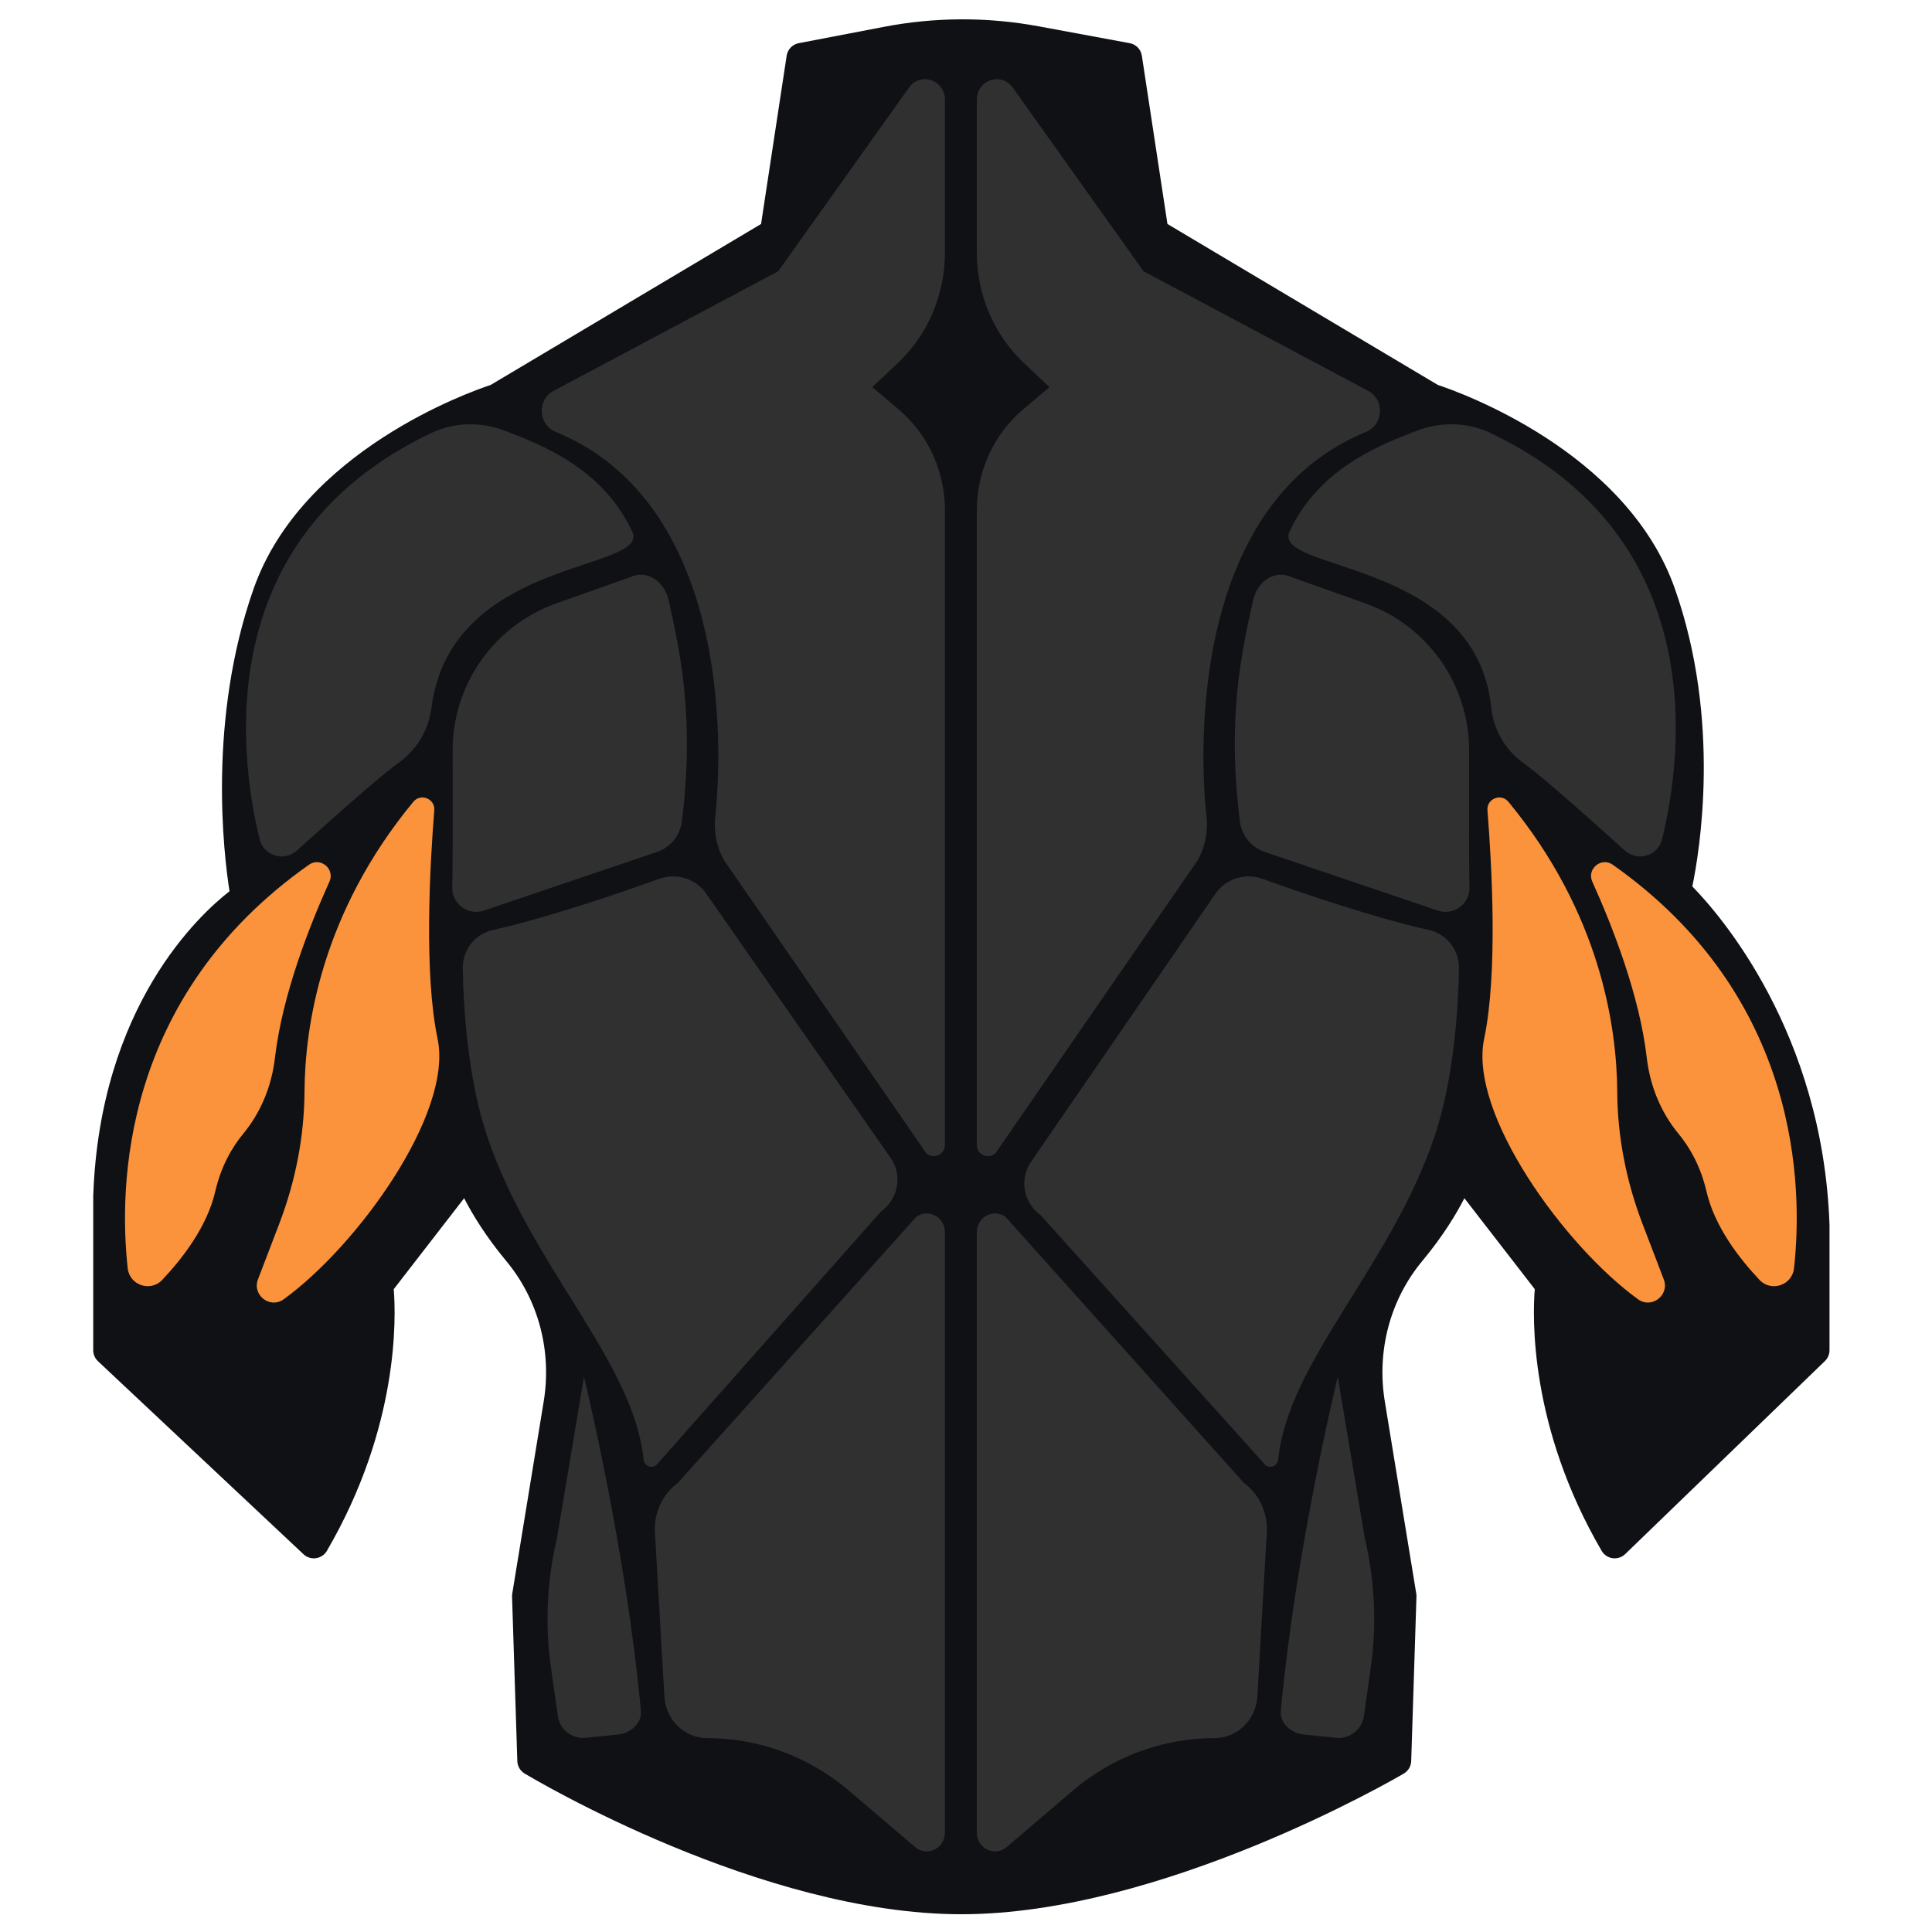
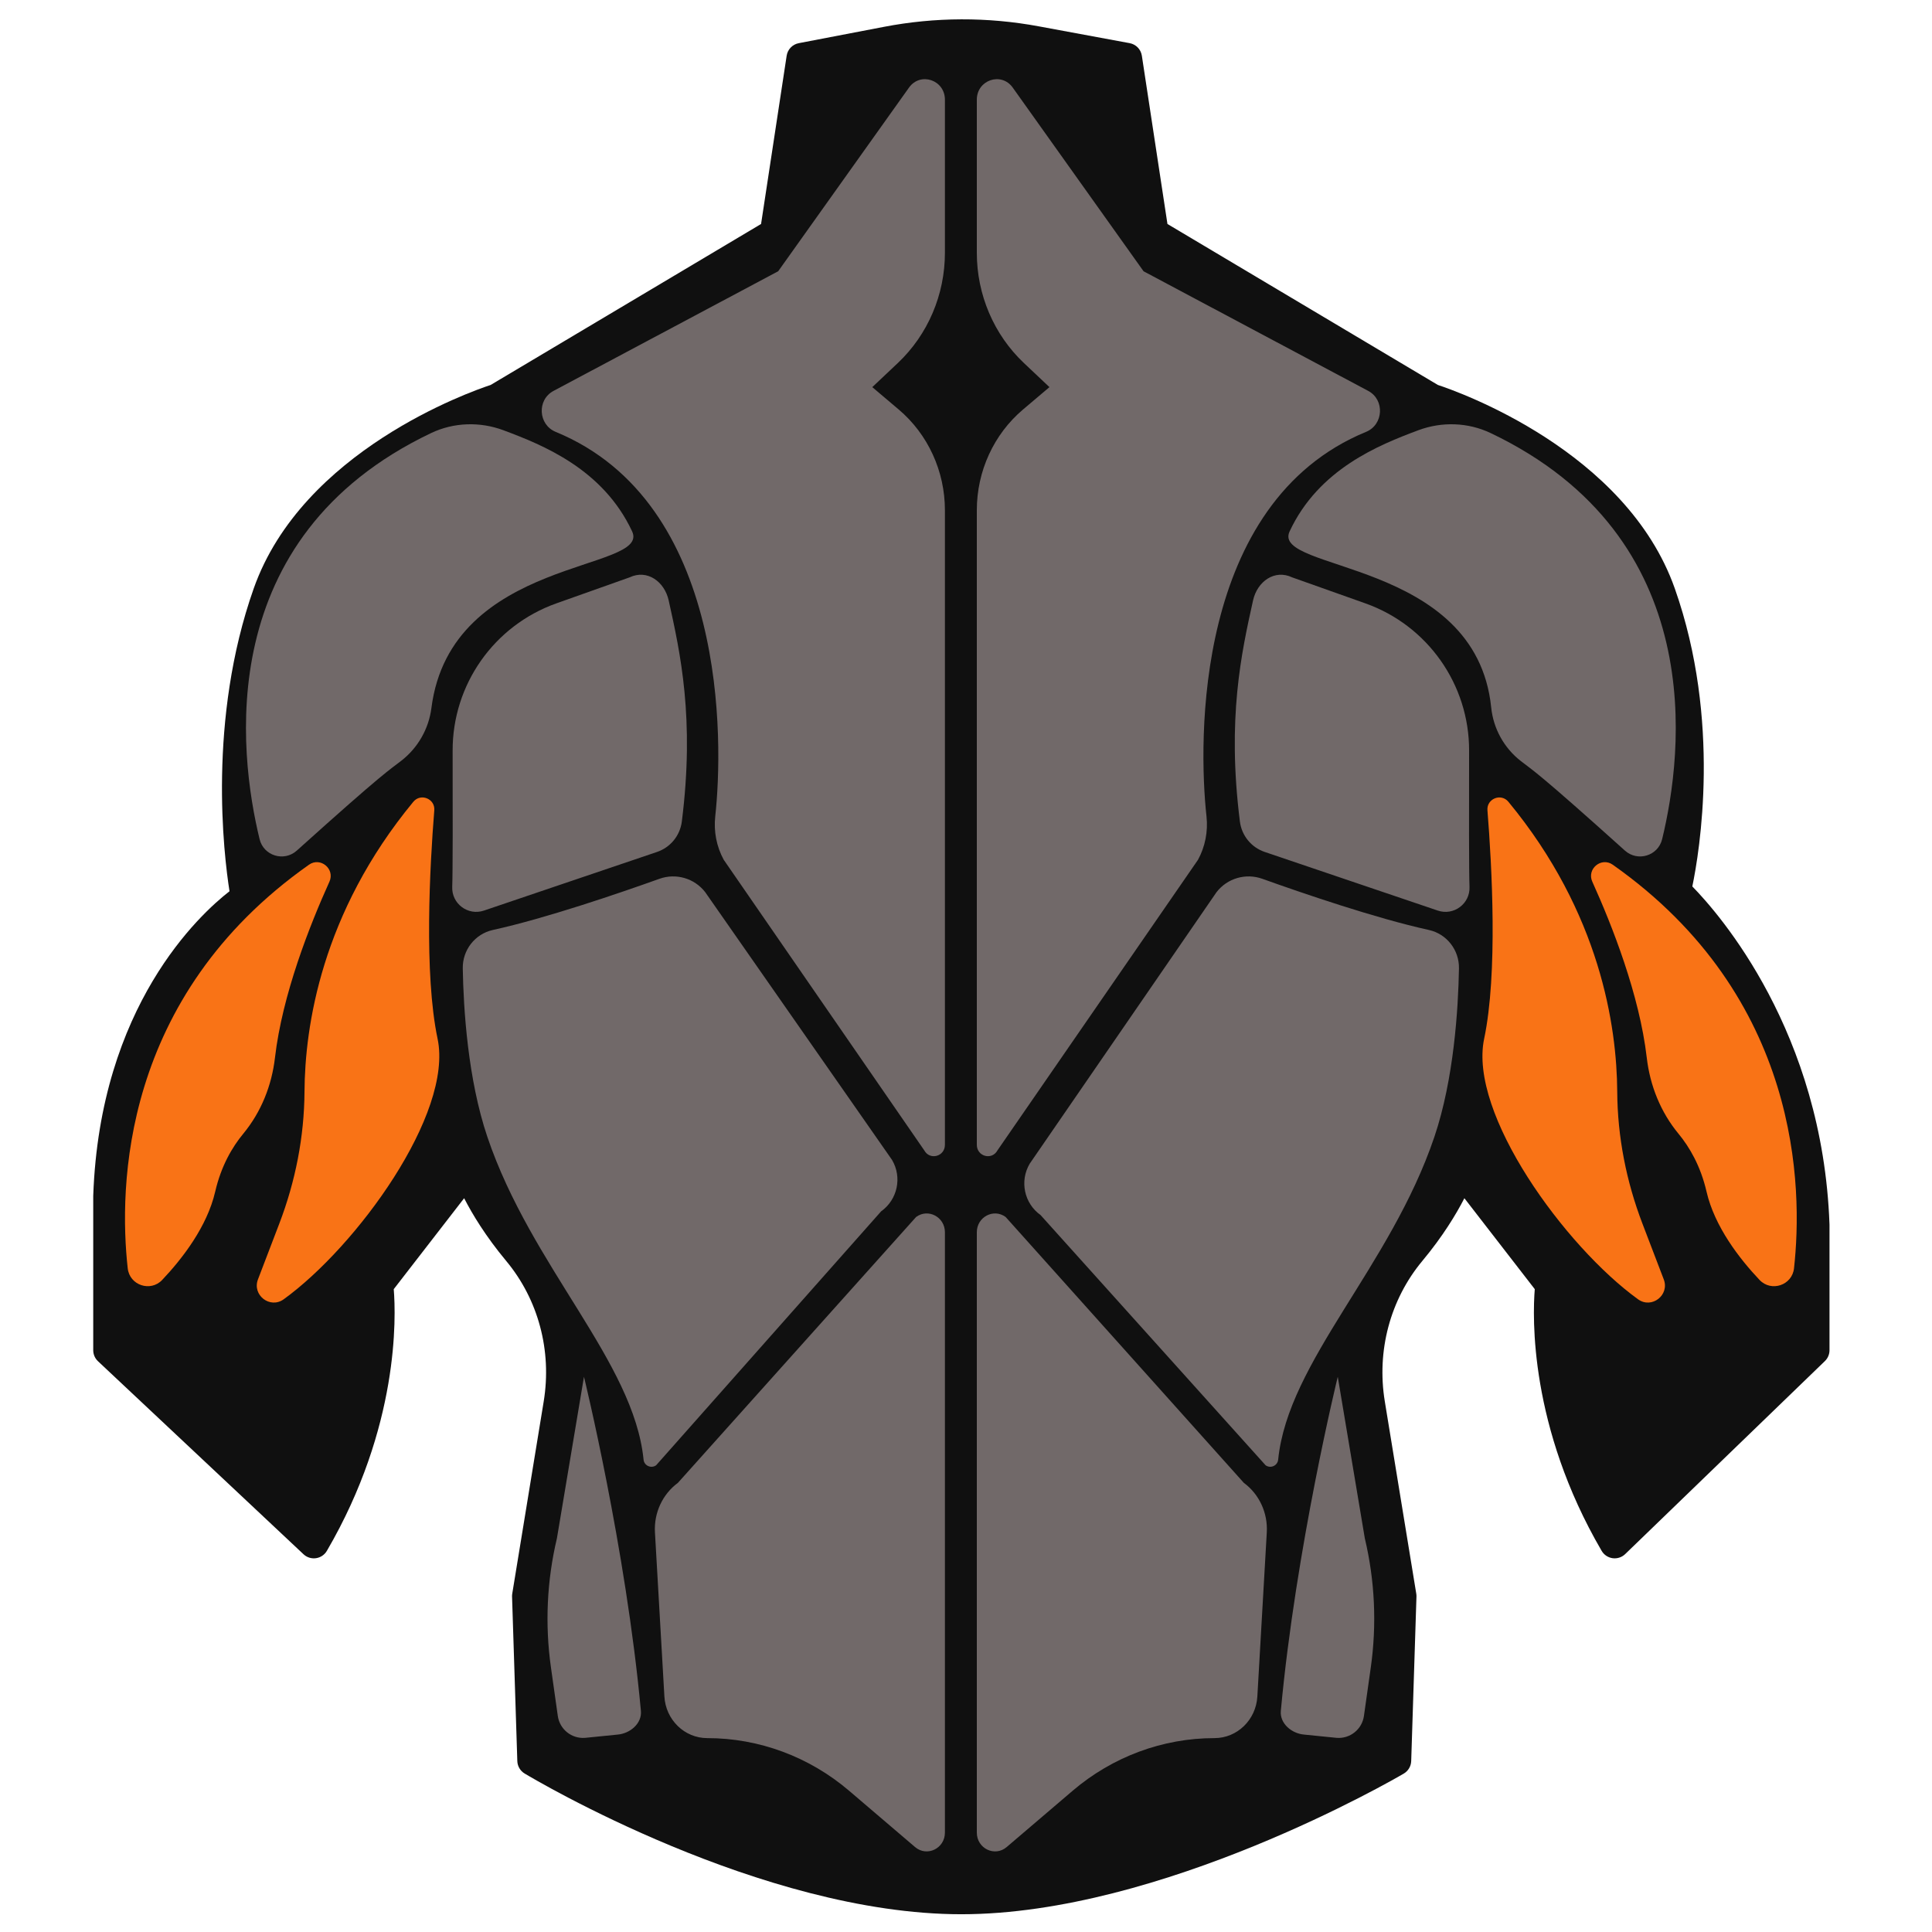
<svg xmlns="http://www.w3.org/2000/svg" version="1.1" width="512" height="512" x="0" y="0" viewBox="0 0 512 512" style="enable-background:new 0 0 512 512" xml:space="preserve" class="">
  <g>
-     <path fill="#0f1115" d="M254.771 507.294c-53.055 0-113.205-35.77-115.739-37.292a3.996 3.996 0 0 1-1.938-3.301l-1.394-43.587a3.993 3.993 0 0 1 .051-.773l8.339-50.958c2.197-13.428-1.431-26.998-9.952-37.231-5.459-6.555-8.987-12.426-11.137-16.613l-18.654 24.101c.594 7.312 1.471 36.451-17.722 69.353a3.994 3.994 0 0 1-2.88 1.942 3.99 3.99 0 0 1-3.313-1.042L25.969 360.74a4.003 4.003 0 0 1-1.262-2.916v-40.857c0-.048.001-.095.003-.143 1.795-50.276 28.202-74.486 36.112-80.635-1.533-9.755-5.849-45.496 6.415-80.234 12.891-36.517 57.436-52.173 62.786-53.936l71.668-42.661 6.781-44.589a3.999 3.999 0 0 1 3.201-3.327l22.57-4.328a110.461 110.461 0 0 1 41.055-.133l24.079 4.456a4 4 0 0 1 3.227 3.332l6.782 44.589 71.667 42.661c5.346 1.761 49.896 17.417 62.786 53.936 12.374 35.051 6.543 69.822 4.645 78.962 7.206 7.366 34.528 38.557 36.35 89.554.002.047.003.095.003.143v33.211c0 1.085-.44 2.123-1.221 2.876l-52.929 51.152a4.01 4.01 0 0 1-3.326 1.087 4.006 4.006 0 0 1-2.908-1.947c-19.192-32.901-18.316-62.04-17.723-69.353l-18.653-24.101c-2.149 4.188-5.678 10.059-11.136 16.613-8.523 10.233-12.151 23.803-9.954 37.231l8.339 50.958c.042.255.059.515.051.773l-1.394 43.587a4 4 0 0 1-1.976 3.323c-2.596 1.522-64.204 37.27-117.236 37.27z" opacity="1" data-original="#484f69" class="" />
-     <path fill="#303030" d="M250.413 26.421v40.573c0 11.104-4.525 21.699-12.471 29.202l-6.777 6.398 7.004 5.929c7.752 6.562 12.244 16.354 12.244 26.69v168.175c0 3.098-3.995 4.176-5.469 1.476L191.8 227.859c-1.911-3.499-2.69-7.526-2.253-11.515 2.17-19.774 3.316-83.149-42.294-101.898-4.63-1.903-4.992-8.496-.563-10.854l59.534-31.704 34.672-48.678c3.012-4.229 9.517-2.034 9.517 3.211z" opacity="1" data-original="#9fabce" class="" />
-     <path fill="#303030" d="M114.216 114.779c6.027-2.874 12.982-3.088 19.236-.746 10.423 3.903 26.356 10.267 34.07 26.796 5.011 10.738-48.043 6.593-53.194 46.803a21.079 21.079 0 0 1-7.894 13.904c-3.472 2.721-4.255 2.722-27.78 23.883-3.378 3.039-8.786 1.387-9.859-3.029-5.539-22.785-12.627-79.931 45.421-107.611z" opacity="1" data-original="#9fabce" class="" />
-     <path fill="#303030" d="M119.951 198.948a41.33 41.33 0 0 1 27.502-39.054l19.393-6.886c4.644-2.211 9.247 1.088 10.362 6.109 3.087 13.9 6.93 31.297 3.483 58.609a9.792 9.792 0 0 1-6.564 8.045l-45.876 15.542c-4.232 1.434-8.585-1.819-8.406-6.284.149-3.725.146-20.475.106-36.081zM130.617 246.451c-4.748 1.043-8.065 5.325-7.979 10.186.19 10.723 1.34 29.321 6.515 44.641 11.65 34.484 38.777 59.506 41.401 85.549.162 1.606 2.013 2.425 3.328 1.488l59.628-67.301a10.293 10.293 0 0 0 2.88-13.634l-49.51-70.957a10.748 10.748 0 0 0-12.118-3.535c-10.47 3.75-30.039 10.465-44.145 13.563z" opacity="1" data-original="#9fabce" class="" />
-     <path fill="#fb923c" d="M87.304 233.651c-5.229 11.56-12.506 29.993-14.433 46.643-.855 7.391-3.67 14.42-8.408 20.156-2.914 3.527-5.86 8.533-7.432 15.346-2.143 9.287-8.72 17.768-14.045 23.396-3.105 3.282-8.639 1.423-9.137-3.067-2.361-21.294-1.819-71.847 48.037-106.97 3.026-2.132 6.944 1.123 5.418 4.496zM109.536 212.481c1.953-2.366 5.8-.806 5.555 2.252-1.183 14.768-2.758 43.298.873 60.546 4.187 19.889-21.446 55.068-40.784 69.046-3.613 2.612-8.409-1.107-6.816-5.272l5.66-14.799c4.268-11.161 6.601-22.989 6.672-34.938.101-17.255 4.463-47.31 28.84-76.835z" opacity="1" data-original="#ff004f" class="" />
-     <path fill="#303030" d="M250.413 326.56v159.099c0 4.211-4.761 6.518-7.908 3.832l-17.475-14.912c-10.574-9.023-23.873-13.961-37.601-13.961-6.023 0-11.003-4.836-11.359-11.032l-2.501-43.492c-.297-5.161 2-10.117 6.082-13.123l63.126-70.459c3.196-2.354 7.636 0 7.636 4.048zM154.76 364.861s11.093 45.266 15.087 88.54c.308 3.334-2.865 6.013-6.203 6.285l-8.569.861a6.767 6.767 0 0 1-7.25-5.797l-1.822-12.884a92.127 92.127 0 0 1 1.588-34.205zM258.867 26.421v40.573c0 11.104 4.525 21.699 12.471 29.202l6.777 6.398-7.004 5.929c-7.752 6.562-12.244 16.354-12.244 26.69v168.175c0 3.098 3.995 4.176 5.469 1.476l53.144-77.005c1.911-3.499 2.69-7.526 2.253-11.515-2.17-19.774-3.316-83.149 42.294-101.898 4.63-1.903 4.992-8.496.564-10.854l-59.534-31.704-34.673-48.678c-3.012-4.229-9.517-2.034-9.517 3.211z" opacity="1" data-original="#9fabce" class="" />
-     <path fill="#303030" d="M395.064 114.779c-6.027-2.874-12.982-3.088-19.236-.746-10.423 3.903-26.356 10.267-34.07 26.796-5.001 10.716 49.38 7.184 53.425 46.654a20.651 20.651 0 0 0 7.853 14.203c3.317 2.578 4.502 2.967 27.589 23.733 3.378 3.039 8.786 1.387 9.859-3.029 5.54-22.785 12.628-79.931-45.42-107.611z" opacity="1" data-original="#9fabce" class="" />
-     <path fill="#303030" d="M389.328 198.948a41.33 41.33 0 0 0-27.502-39.054l-19.393-6.886c-4.643-2.211-9.247 1.088-10.362 6.109-3.087 13.9-6.93 31.297-3.483 58.609a9.792 9.792 0 0 0 6.564 8.045l45.876 15.542c4.232 1.434 8.585-1.819 8.406-6.284-.149-3.725-.145-20.475-.106-36.081zM378.663 246.451c4.748 1.043 8.065 5.325 7.979 10.186-.19 10.723-1.34 29.321-6.515 44.641-11.65 34.484-38.777 59.506-41.401 85.549-.162 1.606-2.013 2.425-3.328 1.488l-59.628-66.301a10.293 10.293 0 0 1-2.88-13.634l49.51-71.957a10.748 10.748 0 0 1 12.118-3.535c10.47 3.75 30.039 10.465 44.145 13.563z" opacity="1" data-original="#9fabce" class="" />
-     <path fill="#fb923c" d="M421.976 233.651c5.229 11.56 12.506 29.993 14.433 46.643.855 7.391 3.67 14.42 8.408 20.156 2.914 3.527 5.86 8.533 7.432 15.346 2.143 9.287 8.72 17.768 14.045 23.396 3.105 3.282 8.639 1.423 9.137-3.067 2.361-21.294 1.819-71.847-48.037-106.97-3.027-2.132-6.944 1.123-5.418 4.496zM399.743 212.481c-1.953-2.366-5.8-.806-5.555 2.252 1.183 14.768 2.758 43.298-.873 60.546-4.187 19.889 21.446 55.068 40.784 69.046 3.613 2.612 8.409-1.107 6.816-5.272l-5.66-14.799c-4.268-11.161-6.601-22.989-6.672-34.938-.1-17.255-4.462-47.31-28.84-76.835z" opacity="1" data-original="#ff004f" class="" />
-     <path fill="#303030" d="M258.867 326.56v159.099c0 4.211 4.761 6.518 7.908 3.832l17.475-14.912c10.574-9.023 23.872-13.961 37.602-13.961 6.023 0 11.003-4.836 11.359-11.032l2.501-43.492c.297-5.161-2-10.117-6.082-13.123l-63.126-70.459c-3.197-2.354-7.637 0-7.637 4.048zM354.52 364.861s-11.093 45.266-15.087 88.54c-.308 3.334 2.865 6.013 6.203 6.285l8.569.861a6.767 6.767 0 0 0 7.25-5.797l1.822-12.884a92.127 92.127 0 0 0-1.588-34.205z" opacity="1" data-original="#9fabce" class="" />
+     <path fill="#101010" d="M254.771 507.294c-53.055 0-113.205-35.77-115.739-37.292a3.996 3.996 0 0 1-1.938-3.301l-1.394-43.587a3.993 3.993 0 0 1 .051-.773l8.339-50.958c2.197-13.428-1.431-26.998-9.952-37.231-5.459-6.555-8.987-12.426-11.137-16.613l-18.654 24.101c.594 7.312 1.471 36.451-17.722 69.353a3.994 3.994 0 0 1-2.88 1.942 3.99 3.99 0 0 1-3.313-1.042L25.969 360.74a4.003 4.003 0 0 1-1.262-2.916v-40.857c0-.048.001-.095.003-.143 1.795-50.276 28.202-74.486 36.112-80.635-1.533-9.755-5.849-45.496 6.415-80.234 12.891-36.517 57.436-52.173 62.786-53.936l71.668-42.661 6.781-44.589a3.999 3.999 0 0 1 3.201-3.327l22.57-4.328a110.461 110.461 0 0 1 41.055-.133l24.079 4.456a4 4 0 0 1 3.227 3.332l6.782 44.589 71.667 42.661c5.346 1.761 49.896 17.417 62.786 53.936 12.374 35.051 6.543 69.822 4.645 78.962 7.206 7.366 34.528 38.557 36.35 89.554.002.047.003.095.003.143v33.211c0 1.085-.44 2.123-1.221 2.876l-52.929 51.152a4.01 4.01 0 0 1-3.326 1.087 4.006 4.006 0 0 1-2.908-1.947c-19.192-32.901-18.316-62.04-17.723-69.353l-18.653-24.101c-2.149 4.188-5.678 10.059-11.136 16.613-8.523 10.233-12.151 23.803-9.954 37.231l8.339 50.958c.042.255.059.515.051.773l-1.394 43.587a4 4 0 0 1-1.976 3.323c-2.596 1.522-64.204 37.27-117.236 37.27z" opacity="1" data-original="#484f69" class="" />
+     <path fill="#716969" d="M250.413 26.421v40.573c0 11.104-4.525 21.699-12.471 29.202l-6.777 6.398 7.004 5.929c7.752 6.562 12.244 16.354 12.244 26.69v168.175c0 3.098-3.995 4.176-5.469 1.476L191.8 227.859c-1.911-3.499-2.69-7.526-2.253-11.515 2.17-19.774 3.316-83.149-42.294-101.898-4.63-1.903-4.992-8.496-.563-10.854l59.534-31.704 34.672-48.678c3.012-4.229 9.517-2.034 9.517 3.211z" opacity="1" data-original="#9fabce" class="" />
+     <path fill="#716969" d="M114.216 114.779c6.027-2.874 12.982-3.088 19.236-.746 10.423 3.903 26.356 10.267 34.07 26.796 5.011 10.738-48.043 6.593-53.194 46.803a21.079 21.079 0 0 1-7.894 13.904c-3.472 2.721-4.255 2.722-27.78 23.883-3.378 3.039-8.786 1.387-9.859-3.029-5.539-22.785-12.627-79.931 45.421-107.611z" opacity="1" data-original="#9fabce" class="" />
+     <path fill="#716969" d="M119.951 198.948a41.33 41.33 0 0 1 27.502-39.054l19.393-6.886c4.644-2.211 9.247 1.088 10.362 6.109 3.087 13.9 6.93 31.297 3.483 58.609a9.792 9.792 0 0 1-6.564 8.045l-45.876 15.542c-4.232 1.434-8.585-1.819-8.406-6.284.149-3.725.146-20.475.106-36.081zM130.617 246.451c-4.748 1.043-8.065 5.325-7.979 10.186.19 10.723 1.34 29.321 6.515 44.641 11.65 34.484 38.777 59.506 41.401 85.549.162 1.606 2.013 2.425 3.328 1.488l59.628-67.301a10.293 10.293 0 0 0 2.88-13.634l-49.51-70.957a10.748 10.748 0 0 0-12.118-3.535c-10.47 3.75-30.039 10.465-44.145 13.563z" opacity="1" data-original="#9fabce" class="" />
+     <path fill="#f97316" d="M87.304 233.651c-5.229 11.56-12.506 29.993-14.433 46.643-.855 7.391-3.67 14.42-8.408 20.156-2.914 3.527-5.86 8.533-7.432 15.346-2.143 9.287-8.72 17.768-14.045 23.396-3.105 3.282-8.639 1.423-9.137-3.067-2.361-21.294-1.819-71.847 48.037-106.97 3.026-2.132 6.944 1.123 5.418 4.496zM109.536 212.481c1.953-2.366 5.8-.806 5.555 2.252-1.183 14.768-2.758 43.298.873 60.546 4.187 19.889-21.446 55.068-40.784 69.046-3.613 2.612-8.409-1.107-6.816-5.272l5.66-14.799c4.268-11.161 6.601-22.989 6.672-34.938.101-17.255 4.463-47.31 28.84-76.835z" opacity="1" data-original="#ff004f" class="" />
+     <path fill="#716969" d="M250.413 326.56v159.099c0 4.211-4.761 6.518-7.908 3.832l-17.475-14.912c-10.574-9.023-23.873-13.961-37.601-13.961-6.023 0-11.003-4.836-11.359-11.032l-2.501-43.492c-.297-5.161 2-10.117 6.082-13.123l63.126-70.459c3.196-2.354 7.636 0 7.636 4.048zM154.76 364.861s11.093 45.266 15.087 88.54c.308 3.334-2.865 6.013-6.203 6.285l-8.569.861a6.767 6.767 0 0 1-7.25-5.797l-1.822-12.884a92.127 92.127 0 0 1 1.588-34.205zM258.867 26.421v40.573c0 11.104 4.525 21.699 12.471 29.202l6.777 6.398-7.004 5.929c-7.752 6.562-12.244 16.354-12.244 26.69v168.175c0 3.098 3.995 4.176 5.469 1.476l53.144-77.005c1.911-3.499 2.69-7.526 2.253-11.515-2.17-19.774-3.316-83.149 42.294-101.898 4.63-1.903 4.992-8.496.564-10.854l-59.534-31.704-34.673-48.678c-3.012-4.229-9.517-2.034-9.517 3.211z" opacity="1" data-original="#9fabce" class="" />
+     <path fill="#716969" d="M395.064 114.779c-6.027-2.874-12.982-3.088-19.236-.746-10.423 3.903-26.356 10.267-34.07 26.796-5.001 10.716 49.38 7.184 53.425 46.654a20.651 20.651 0 0 0 7.853 14.203c3.317 2.578 4.502 2.967 27.589 23.733 3.378 3.039 8.786 1.387 9.859-3.029 5.54-22.785 12.628-79.931-45.42-107.611z" opacity="1" data-original="#9fabce" class="" />
+     <path fill="#716969" d="M389.328 198.948a41.33 41.33 0 0 0-27.502-39.054l-19.393-6.886c-4.643-2.211-9.247 1.088-10.362 6.109-3.087 13.9-6.93 31.297-3.483 58.609a9.792 9.792 0 0 0 6.564 8.045l45.876 15.542c4.232 1.434 8.585-1.819 8.406-6.284-.149-3.725-.145-20.475-.106-36.081zM378.663 246.451c4.748 1.043 8.065 5.325 7.979 10.186-.19 10.723-1.34 29.321-6.515 44.641-11.65 34.484-38.777 59.506-41.401 85.549-.162 1.606-2.013 2.425-3.328 1.488l-59.628-66.301a10.293 10.293 0 0 1-2.88-13.634l49.51-71.957a10.748 10.748 0 0 1 12.118-3.535c10.47 3.75 30.039 10.465 44.145 13.563z" opacity="1" data-original="#9fabce" class="" />
+     <path fill="#f97316" d="M421.976 233.651c5.229 11.56 12.506 29.993 14.433 46.643.855 7.391 3.67 14.42 8.408 20.156 2.914 3.527 5.86 8.533 7.432 15.346 2.143 9.287 8.72 17.768 14.045 23.396 3.105 3.282 8.639 1.423 9.137-3.067 2.361-21.294 1.819-71.847-48.037-106.97-3.027-2.132-6.944 1.123-5.418 4.496zM399.743 212.481c-1.953-2.366-5.8-.806-5.555 2.252 1.183 14.768 2.758 43.298-.873 60.546-4.187 19.889 21.446 55.068 40.784 69.046 3.613 2.612 8.409-1.107 6.816-5.272l-5.66-14.799c-4.268-11.161-6.601-22.989-6.672-34.938-.1-17.255-4.462-47.31-28.84-76.835z" opacity="1" data-original="#ff004f" class="" />
+     <path fill="#716969" d="M258.867 326.56v159.099c0 4.211 4.761 6.518 7.908 3.832l17.475-14.912c10.574-9.023 23.872-13.961 37.602-13.961 6.023 0 11.003-4.836 11.359-11.032l2.501-43.492c.297-5.161-2-10.117-6.082-13.123l-63.126-70.459c-3.197-2.354-7.637 0-7.637 4.048zM354.52 364.861s-11.093 45.266-15.087 88.54c-.308 3.334 2.865 6.013 6.203 6.285l8.569.861a6.767 6.767 0 0 0 7.25-5.797l1.822-12.884a92.127 92.127 0 0 0-1.588-34.205z" opacity="1" data-original="#9fabce" class="" />
  </g>
</svg>
